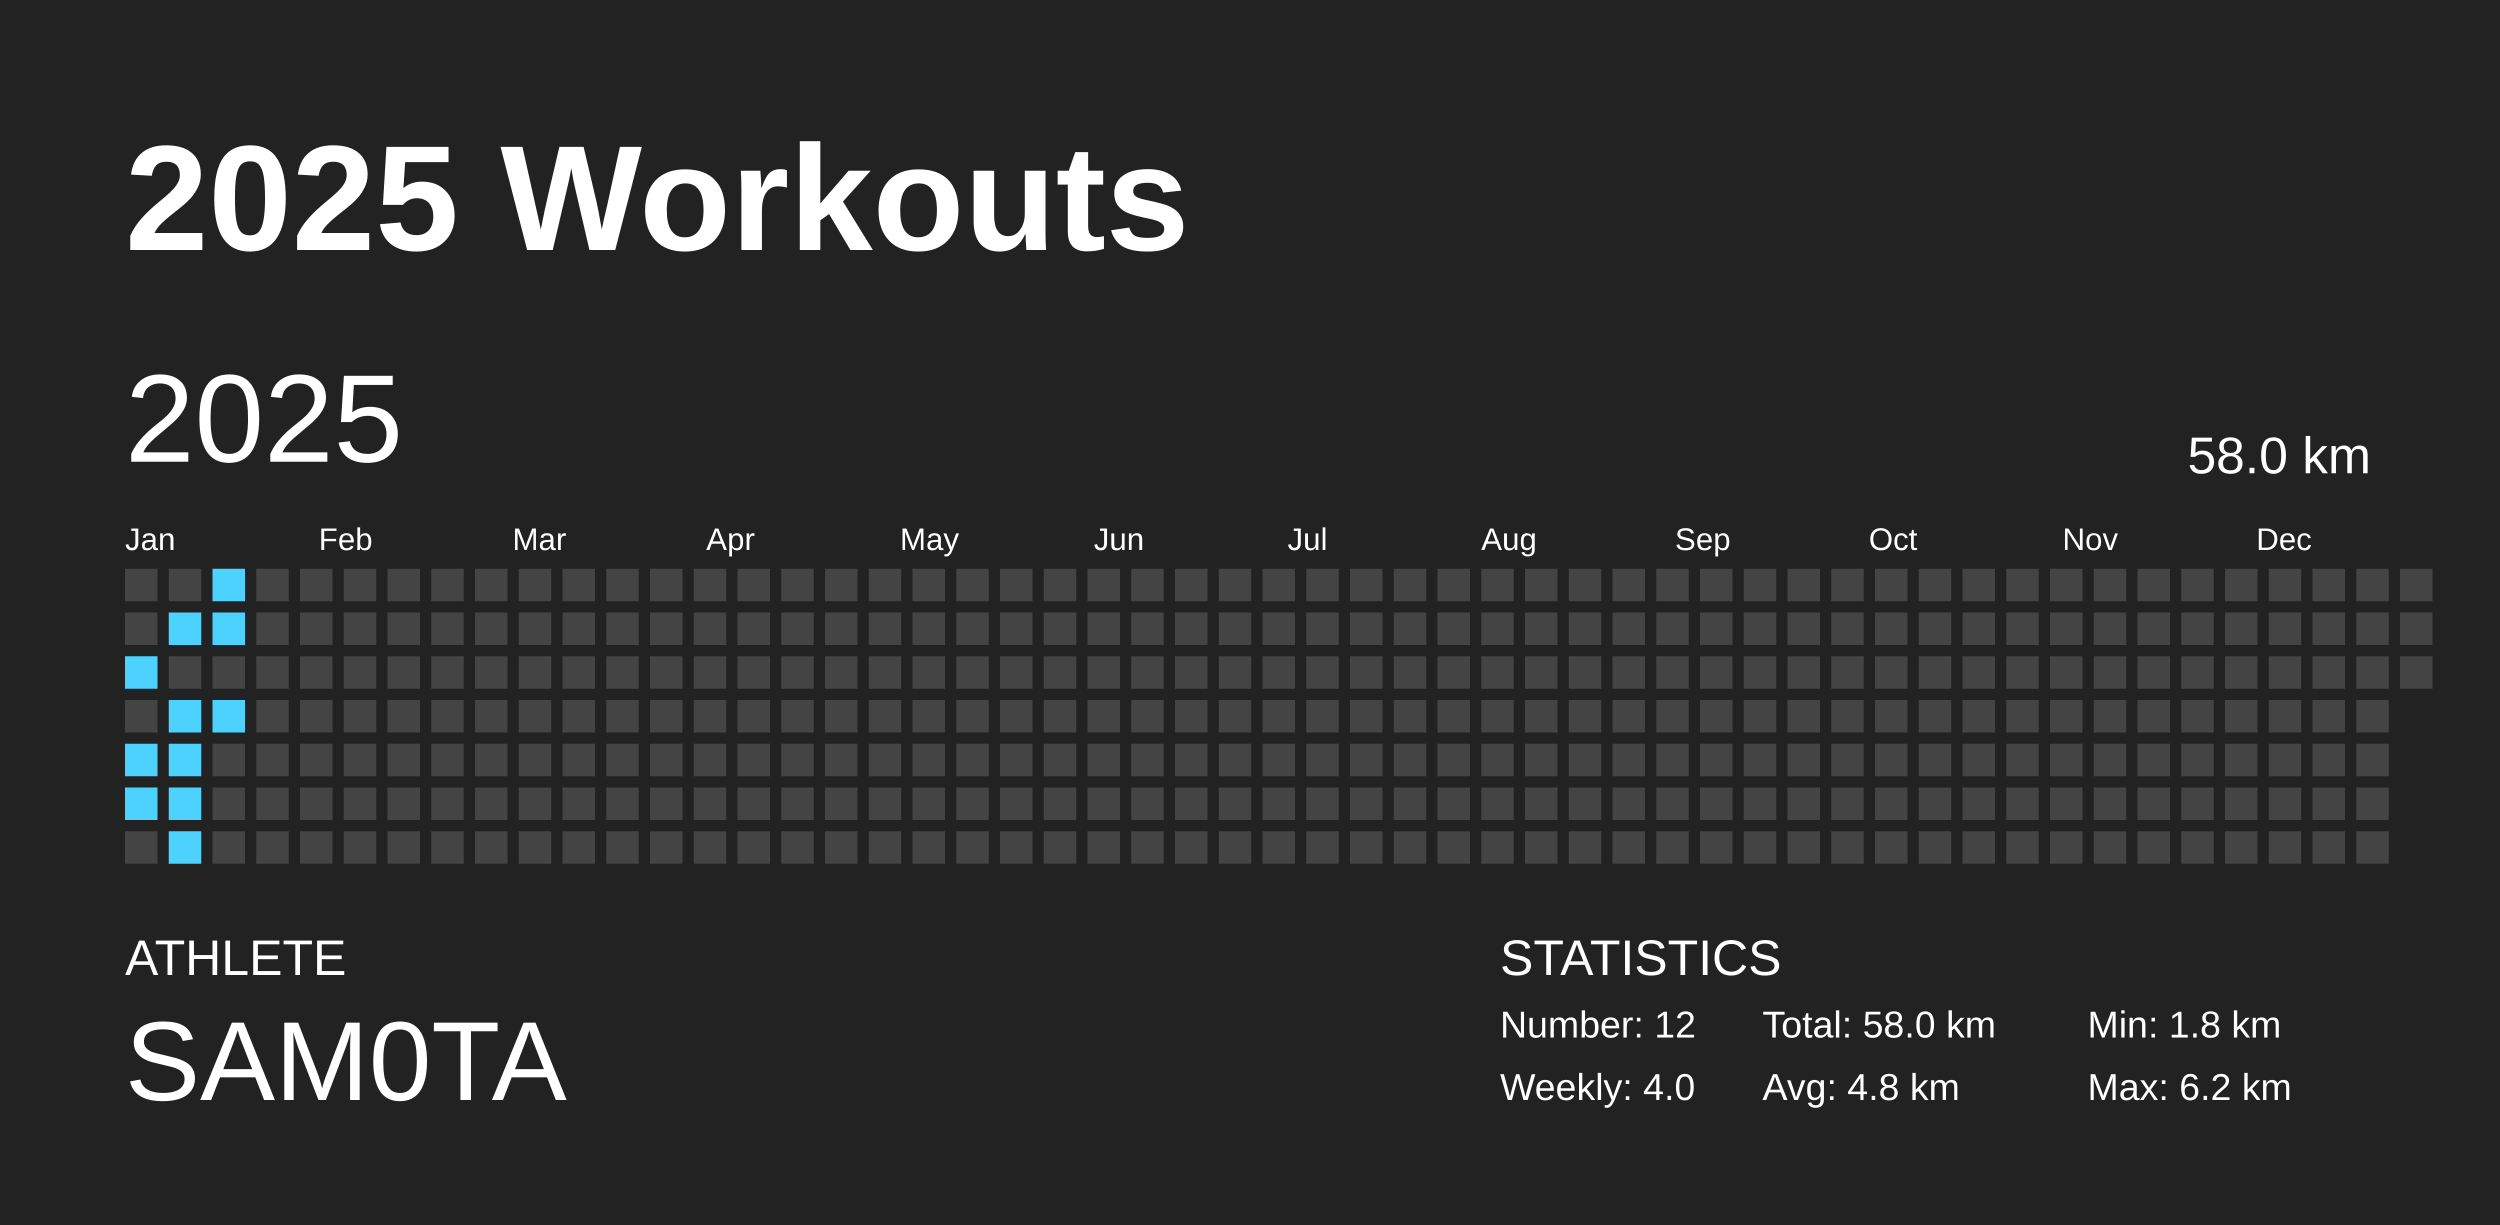
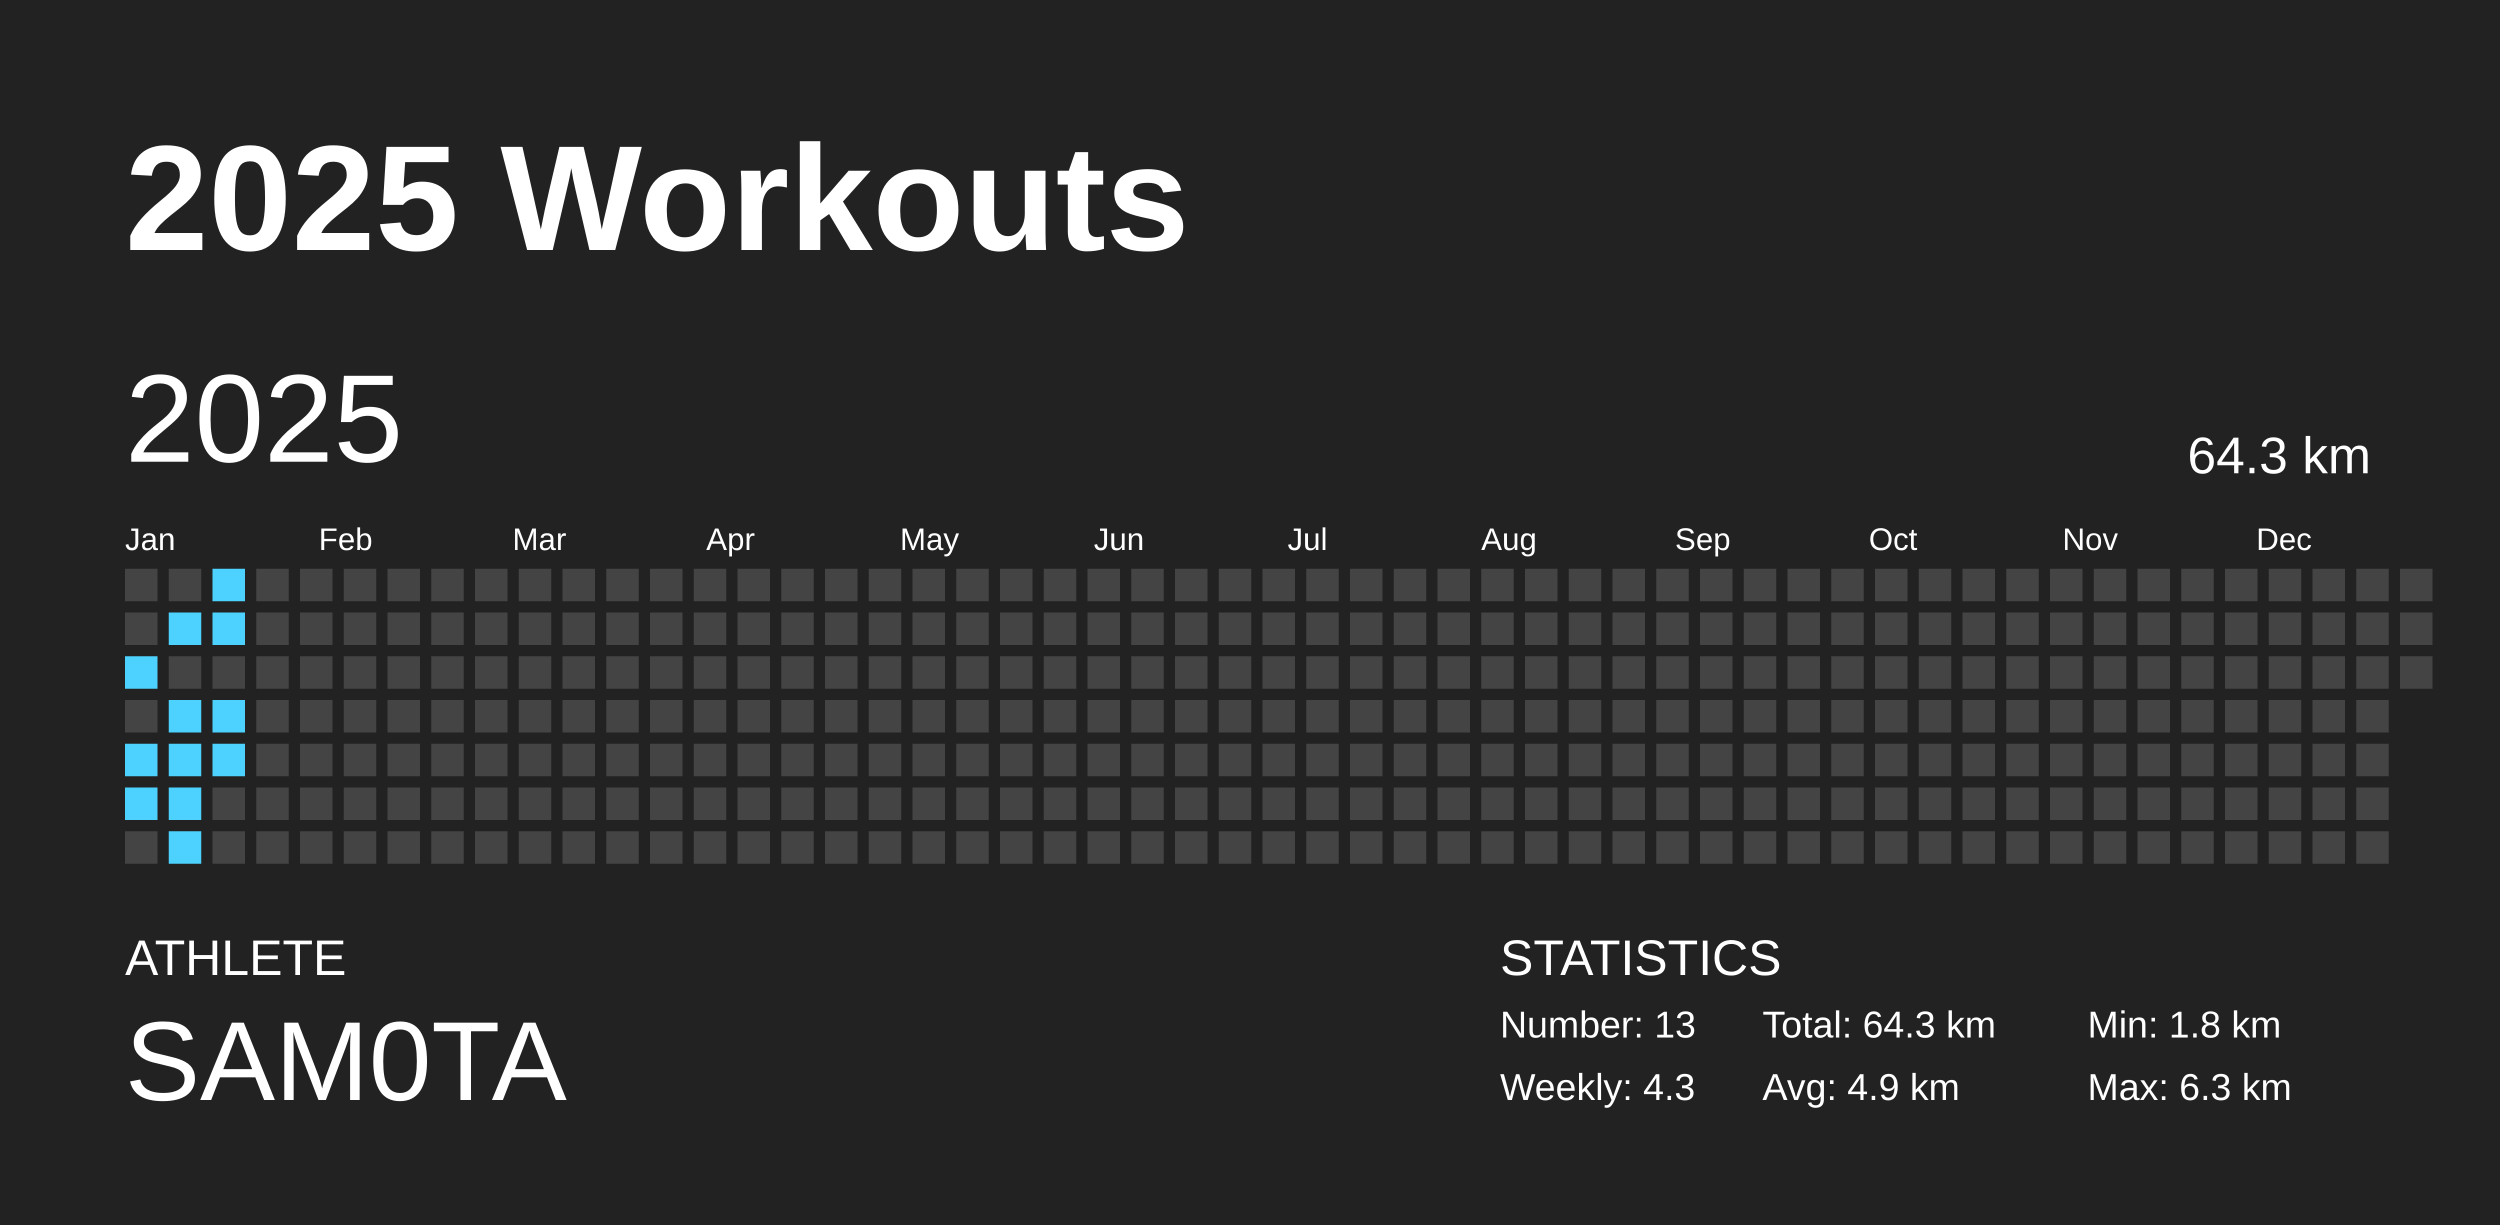
<svg xmlns="http://www.w3.org/2000/svg" baseProfile="full" height="98mm" version="1.1" viewBox="0,0,200,98" width="200mm">
  <defs />
  <rect fill="#222222" height="98" width="200" x="0" y="0" />
  <text fill="#FFFFFF" style="font-size:12px; font-family:Arial; font-weight:bold;" x="10" y="20">2025 Workouts</text>
  <text fill="#FFFFFF" style="font-size:4px; font-family:Arial" x="10" y="78">ATHLETE</text>
  <text fill="#FFFFFF" style="font-size:9px; font-family:Arial" x="10" y="88">SAM0TA</text>
  <text fill="#FFFFFF" style="font-size:4px; font-family:Arial" x="120" y="78">STATISTICS</text>
-   <text fill="#FFFFFF" style="font-size:3px; font-family:Arial" x="120" y="83">Number: 12</text>
-   <text fill="#FFFFFF" style="font-size:3px; font-family:Arial" x="120" y="88">Weekly: 4.0</text>
-   <text fill="#FFFFFF" style="font-size:3px; font-family:Arial" x="141" y="83">Total: 58.0 km</text>
-   <text fill="#FFFFFF" style="font-size:3px; font-family:Arial" x="141" y="88">Avg: 4.8 km</text>
+   <text fill="#FFFFFF" style="font-size:3px; font-family:Arial" x="120" y="83">Number: 13</text>
+   <text fill="#FFFFFF" style="font-size:3px; font-family:Arial" x="120" y="88">Weekly: 4.3</text>
+   <text fill="#FFFFFF" style="font-size:3px; font-family:Arial" x="141" y="83">Total: 64.3 km</text>
+   <text fill="#FFFFFF" style="font-size:3px; font-family:Arial" x="141" y="88">Avg: 4.9 km</text>
  <text fill="#FFFFFF" style="font-size:3px; font-family:Arial" x="167" y="83">Min: 1.8 km</text>
-   <text fill="#FFFFFF" style="font-size:3px; font-family:Arial" x="167" y="88">Max: 6.2 km</text>
+   <text fill="#FFFFFF" style="font-size:3px; font-family:Arial" x="167" y="88">Max: 6.3 km</text>
  <text dominant-baseline="hanging" fill="#FFFFFF" style="font-size:10.0px; font-family:Arial;" x="10" y="30">2025</text>
-   <text dominant-baseline="hanging" fill="#FFFFFF" style="font-size:4.125px; font-family:Arial;" x="175" y="35">58.0 km</text>
+   <text dominant-baseline="hanging" fill="#FFFFFF" style="font-size:4.125px; font-family:Arial;" x="175" y="35">64.3 km</text>
  <text fill="#FFFFFF" style="font-size:2.5px; font-family:Arial" x="10.0" y="44">Jan</text>
  <text fill="#FFFFFF" style="font-size:2.5px; font-family:Arial" x="25.5" y="44">Feb</text>
  <text fill="#FFFFFF" style="font-size:2.5px; font-family:Arial" x="41.0" y="44">Mar</text>
  <text fill="#FFFFFF" style="font-size:2.5px; font-family:Arial" x="56.5" y="44">Apr</text>
  <text fill="#FFFFFF" style="font-size:2.5px; font-family:Arial" x="72.0" y="44">May</text>
  <text fill="#FFFFFF" style="font-size:2.5px; font-family:Arial" x="87.5" y="44">Jun</text>
  <text fill="#FFFFFF" style="font-size:2.5px; font-family:Arial" x="103.0" y="44">Jul</text>
  <text fill="#FFFFFF" style="font-size:2.5px; font-family:Arial" x="118.5" y="44">Aug</text>
  <text fill="#FFFFFF" style="font-size:2.5px; font-family:Arial" x="134.0" y="44">Sep</text>
  <text fill="#FFFFFF" style="font-size:2.5px; font-family:Arial" x="149.5" y="44">Oct</text>
  <text fill="#FFFFFF" style="font-size:2.5px; font-family:Arial" x="165.0" y="44">Nov</text>
  <text fill="#FFFFFF" style="font-size:2.5px; font-family:Arial" x="180.5" y="44">Dec</text>
  <rect fill="#444444" height="2.6" width="2.6" x="10.0" y="45.5" />
  <rect fill="#444444" height="2.6" width="2.6" x="10.0" y="49.0" />
  <rect fill="#4dd2ff" height="2.6" width="2.6" x="10.0" y="52.5" />
  <rect fill="#444444" height="2.6" width="2.6" x="10.0" y="56.0" />
  <rect fill="#4dd2ff" height="2.6" width="2.6" x="10.0" y="59.5" />
  <rect fill="#4dd2ff" height="2.6" width="2.6" x="10.0" y="63.0" />
  <rect fill="#444444" height="2.6" width="2.6" x="10.0" y="66.5" />
  <rect fill="#444444" height="2.6" width="2.6" x="13.5" y="45.5" />
  <rect fill="#4dd2ff" height="2.6" width="2.6" x="13.5" y="49.0" />
  <rect fill="#444444" height="2.6" width="2.6" x="13.5" y="52.5" />
  <rect fill="#4dd2ff" height="2.6" width="2.6" x="13.5" y="56.0" />
  <rect fill="#4dd2ff" height="2.6" width="2.6" x="13.5" y="59.5" />
  <rect fill="#4dd2ff" height="2.6" width="2.6" x="13.5" y="63.0" />
  <rect fill="#4dd2ff" height="2.6" width="2.6" x="13.5" y="66.5" />
  <rect fill="#4dd2ff" height="2.6" width="2.6" x="17.0" y="45.5" />
  <rect fill="#4dd2ff" height="2.6" width="2.6" x="17.0" y="49.0" />
  <rect fill="#444444" height="2.6" width="2.6" x="17.0" y="52.5" />
  <rect fill="#4dd2ff" height="2.6" width="2.6" x="17.0" y="56.0" />
-   <rect fill="#444444" height="2.6" width="2.6" x="17.0" y="59.5" />
+   <rect fill="#4dd2ff" height="2.6" width="2.6" x="17.0" y="59.5" />
  <rect fill="#444444" height="2.6" width="2.6" x="17.0" y="63.0" />
  <rect fill="#444444" height="2.6" width="2.6" x="17.0" y="66.5" />
  <rect fill="#444444" height="2.6" width="2.6" x="20.5" y="45.5" />
  <rect fill="#444444" height="2.6" width="2.6" x="20.5" y="49.0" />
  <rect fill="#444444" height="2.6" width="2.6" x="20.5" y="52.5" />
  <rect fill="#444444" height="2.6" width="2.6" x="20.5" y="56.0" />
  <rect fill="#444444" height="2.6" width="2.6" x="20.5" y="59.5" />
  <rect fill="#444444" height="2.6" width="2.6" x="20.5" y="63.0" />
  <rect fill="#444444" height="2.6" width="2.6" x="20.5" y="66.5" />
  <rect fill="#444444" height="2.6" width="2.6" x="24.0" y="45.5" />
  <rect fill="#444444" height="2.6" width="2.6" x="24.0" y="49.0" />
  <rect fill="#444444" height="2.6" width="2.6" x="24.0" y="52.5" />
  <rect fill="#444444" height="2.6" width="2.6" x="24.0" y="56.0" />
  <rect fill="#444444" height="2.6" width="2.6" x="24.0" y="59.5" />
  <rect fill="#444444" height="2.6" width="2.6" x="24.0" y="63.0" />
  <rect fill="#444444" height="2.6" width="2.6" x="24.0" y="66.5" />
  <rect fill="#444444" height="2.6" width="2.6" x="27.5" y="45.5" />
  <rect fill="#444444" height="2.6" width="2.6" x="27.5" y="49.0" />
  <rect fill="#444444" height="2.6" width="2.6" x="27.5" y="52.5" />
  <rect fill="#444444" height="2.6" width="2.6" x="27.5" y="56.0" />
  <rect fill="#444444" height="2.6" width="2.6" x="27.5" y="59.5" />
  <rect fill="#444444" height="2.6" width="2.6" x="27.5" y="63.0" />
  <rect fill="#444444" height="2.6" width="2.6" x="27.5" y="66.5" />
  <rect fill="#444444" height="2.6" width="2.6" x="31.0" y="45.5" />
  <rect fill="#444444" height="2.6" width="2.6" x="31.0" y="49.0" />
  <rect fill="#444444" height="2.6" width="2.6" x="31.0" y="52.5" />
  <rect fill="#444444" height="2.6" width="2.6" x="31.0" y="56.0" />
  <rect fill="#444444" height="2.6" width="2.6" x="31.0" y="59.5" />
  <rect fill="#444444" height="2.6" width="2.6" x="31.0" y="63.0" />
  <rect fill="#444444" height="2.6" width="2.6" x="31.0" y="66.5" />
  <rect fill="#444444" height="2.6" width="2.6" x="34.5" y="45.5" />
  <rect fill="#444444" height="2.6" width="2.6" x="34.5" y="49.0" />
  <rect fill="#444444" height="2.6" width="2.6" x="34.5" y="52.5" />
  <rect fill="#444444" height="2.6" width="2.6" x="34.5" y="56.0" />
  <rect fill="#444444" height="2.6" width="2.6" x="34.5" y="59.5" />
  <rect fill="#444444" height="2.6" width="2.6" x="34.5" y="63.0" />
  <rect fill="#444444" height="2.6" width="2.6" x="34.5" y="66.5" />
  <rect fill="#444444" height="2.6" width="2.6" x="38.0" y="45.5" />
  <rect fill="#444444" height="2.6" width="2.6" x="38.0" y="49.0" />
  <rect fill="#444444" height="2.6" width="2.6" x="38.0" y="52.5" />
  <rect fill="#444444" height="2.6" width="2.6" x="38.0" y="56.0" />
  <rect fill="#444444" height="2.6" width="2.6" x="38.0" y="59.5" />
  <rect fill="#444444" height="2.6" width="2.6" x="38.0" y="63.0" />
  <rect fill="#444444" height="2.6" width="2.6" x="38.0" y="66.5" />
  <rect fill="#444444" height="2.6" width="2.6" x="41.5" y="45.5" />
  <rect fill="#444444" height="2.6" width="2.6" x="41.5" y="49.0" />
  <rect fill="#444444" height="2.6" width="2.6" x="41.5" y="52.5" />
  <rect fill="#444444" height="2.6" width="2.6" x="41.5" y="56.0" />
  <rect fill="#444444" height="2.6" width="2.6" x="41.5" y="59.5" />
  <rect fill="#444444" height="2.6" width="2.6" x="41.5" y="63.0" />
  <rect fill="#444444" height="2.6" width="2.6" x="41.5" y="66.5" />
  <rect fill="#444444" height="2.6" width="2.6" x="45.0" y="45.5" />
  <rect fill="#444444" height="2.6" width="2.6" x="45.0" y="49.0" />
  <rect fill="#444444" height="2.6" width="2.6" x="45.0" y="52.5" />
  <rect fill="#444444" height="2.6" width="2.6" x="45.0" y="56.0" />
  <rect fill="#444444" height="2.6" width="2.6" x="45.0" y="59.5" />
  <rect fill="#444444" height="2.6" width="2.6" x="45.0" y="63.0" />
  <rect fill="#444444" height="2.6" width="2.6" x="45.0" y="66.5" />
  <rect fill="#444444" height="2.6" width="2.6" x="48.5" y="45.5" />
  <rect fill="#444444" height="2.6" width="2.6" x="48.5" y="49.0" />
  <rect fill="#444444" height="2.6" width="2.6" x="48.5" y="52.5" />
  <rect fill="#444444" height="2.6" width="2.6" x="48.5" y="56.0" />
  <rect fill="#444444" height="2.6" width="2.6" x="48.5" y="59.5" />
  <rect fill="#444444" height="2.6" width="2.6" x="48.5" y="63.0" />
  <rect fill="#444444" height="2.6" width="2.6" x="48.5" y="66.5" />
  <rect fill="#444444" height="2.6" width="2.6" x="52.0" y="45.5" />
  <rect fill="#444444" height="2.6" width="2.6" x="52.0" y="49.0" />
  <rect fill="#444444" height="2.6" width="2.6" x="52.0" y="52.5" />
  <rect fill="#444444" height="2.6" width="2.6" x="52.0" y="56.0" />
  <rect fill="#444444" height="2.6" width="2.6" x="52.0" y="59.5" />
  <rect fill="#444444" height="2.6" width="2.6" x="52.0" y="63.0" />
  <rect fill="#444444" height="2.6" width="2.6" x="52.0" y="66.5" />
  <rect fill="#444444" height="2.6" width="2.6" x="55.5" y="45.5" />
  <rect fill="#444444" height="2.6" width="2.6" x="55.5" y="49.0" />
  <rect fill="#444444" height="2.6" width="2.6" x="55.5" y="52.5" />
  <rect fill="#444444" height="2.6" width="2.6" x="55.5" y="56.0" />
  <rect fill="#444444" height="2.6" width="2.6" x="55.5" y="59.5" />
  <rect fill="#444444" height="2.6" width="2.6" x="55.5" y="63.0" />
  <rect fill="#444444" height="2.6" width="2.6" x="55.5" y="66.5" />
  <rect fill="#444444" height="2.6" width="2.6" x="59.0" y="45.5" />
  <rect fill="#444444" height="2.6" width="2.6" x="59.0" y="49.0" />
  <rect fill="#444444" height="2.6" width="2.6" x="59.0" y="52.5" />
  <rect fill="#444444" height="2.6" width="2.6" x="59.0" y="56.0" />
  <rect fill="#444444" height="2.6" width="2.6" x="59.0" y="59.5" />
  <rect fill="#444444" height="2.6" width="2.6" x="59.0" y="63.0" />
  <rect fill="#444444" height="2.6" width="2.6" x="59.0" y="66.5" />
  <rect fill="#444444" height="2.6" width="2.6" x="62.5" y="45.5" />
  <rect fill="#444444" height="2.6" width="2.6" x="62.5" y="49.0" />
  <rect fill="#444444" height="2.6" width="2.6" x="62.5" y="52.5" />
  <rect fill="#444444" height="2.6" width="2.6" x="62.5" y="56.0" />
  <rect fill="#444444" height="2.6" width="2.6" x="62.5" y="59.5" />
  <rect fill="#444444" height="2.6" width="2.6" x="62.5" y="63.0" />
  <rect fill="#444444" height="2.6" width="2.6" x="62.5" y="66.5" />
  <rect fill="#444444" height="2.6" width="2.6" x="66.0" y="45.5" />
  <rect fill="#444444" height="2.6" width="2.6" x="66.0" y="49.0" />
  <rect fill="#444444" height="2.6" width="2.6" x="66.0" y="52.5" />
  <rect fill="#444444" height="2.6" width="2.6" x="66.0" y="56.0" />
  <rect fill="#444444" height="2.6" width="2.6" x="66.0" y="59.5" />
  <rect fill="#444444" height="2.6" width="2.6" x="66.0" y="63.0" />
  <rect fill="#444444" height="2.6" width="2.6" x="66.0" y="66.5" />
  <rect fill="#444444" height="2.6" width="2.6" x="69.5" y="45.5" />
  <rect fill="#444444" height="2.6" width="2.6" x="69.5" y="49.0" />
  <rect fill="#444444" height="2.6" width="2.6" x="69.5" y="52.5" />
  <rect fill="#444444" height="2.6" width="2.6" x="69.5" y="56.0" />
  <rect fill="#444444" height="2.6" width="2.6" x="69.5" y="59.5" />
  <rect fill="#444444" height="2.6" width="2.6" x="69.5" y="63.0" />
  <rect fill="#444444" height="2.6" width="2.6" x="69.5" y="66.5" />
  <rect fill="#444444" height="2.6" width="2.6" x="73.0" y="45.5" />
  <rect fill="#444444" height="2.6" width="2.6" x="73.0" y="49.0" />
  <rect fill="#444444" height="2.6" width="2.6" x="73.0" y="52.5" />
  <rect fill="#444444" height="2.6" width="2.6" x="73.0" y="56.0" />
  <rect fill="#444444" height="2.6" width="2.6" x="73.0" y="59.5" />
  <rect fill="#444444" height="2.6" width="2.6" x="73.0" y="63.0" />
  <rect fill="#444444" height="2.6" width="2.6" x="73.0" y="66.5" />
  <rect fill="#444444" height="2.6" width="2.6" x="76.5" y="45.5" />
  <rect fill="#444444" height="2.6" width="2.6" x="76.5" y="49.0" />
  <rect fill="#444444" height="2.6" width="2.6" x="76.5" y="52.5" />
  <rect fill="#444444" height="2.6" width="2.6" x="76.5" y="56.0" />
  <rect fill="#444444" height="2.6" width="2.6" x="76.5" y="59.5" />
  <rect fill="#444444" height="2.6" width="2.6" x="76.5" y="63.0" />
  <rect fill="#444444" height="2.6" width="2.6" x="76.5" y="66.5" />
  <rect fill="#444444" height="2.6" width="2.6" x="80.0" y="45.5" />
  <rect fill="#444444" height="2.6" width="2.6" x="80.0" y="49.0" />
  <rect fill="#444444" height="2.6" width="2.6" x="80.0" y="52.5" />
  <rect fill="#444444" height="2.6" width="2.6" x="80.0" y="56.0" />
  <rect fill="#444444" height="2.6" width="2.6" x="80.0" y="59.5" />
  <rect fill="#444444" height="2.6" width="2.6" x="80.0" y="63.0" />
  <rect fill="#444444" height="2.6" width="2.6" x="80.0" y="66.5" />
  <rect fill="#444444" height="2.6" width="2.6" x="83.5" y="45.5" />
  <rect fill="#444444" height="2.6" width="2.6" x="83.5" y="49.0" />
  <rect fill="#444444" height="2.6" width="2.6" x="83.5" y="52.5" />
  <rect fill="#444444" height="2.6" width="2.6" x="83.5" y="56.0" />
  <rect fill="#444444" height="2.6" width="2.6" x="83.5" y="59.5" />
  <rect fill="#444444" height="2.6" width="2.6" x="83.5" y="63.0" />
  <rect fill="#444444" height="2.6" width="2.6" x="83.5" y="66.5" />
  <rect fill="#444444" height="2.6" width="2.6" x="87.0" y="45.5" />
  <rect fill="#444444" height="2.6" width="2.6" x="87.0" y="49.0" />
  <rect fill="#444444" height="2.6" width="2.6" x="87.0" y="52.5" />
  <rect fill="#444444" height="2.6" width="2.6" x="87.0" y="56.0" />
  <rect fill="#444444" height="2.6" width="2.6" x="87.0" y="59.5" />
  <rect fill="#444444" height="2.6" width="2.6" x="87.0" y="63.0" />
  <rect fill="#444444" height="2.6" width="2.6" x="87.0" y="66.5" />
  <rect fill="#444444" height="2.6" width="2.6" x="90.5" y="45.5" />
  <rect fill="#444444" height="2.6" width="2.6" x="90.5" y="49.0" />
  <rect fill="#444444" height="2.6" width="2.6" x="90.5" y="52.5" />
  <rect fill="#444444" height="2.6" width="2.6" x="90.5" y="56.0" />
  <rect fill="#444444" height="2.6" width="2.6" x="90.5" y="59.5" />
  <rect fill="#444444" height="2.6" width="2.6" x="90.5" y="63.0" />
  <rect fill="#444444" height="2.6" width="2.6" x="90.5" y="66.5" />
  <rect fill="#444444" height="2.6" width="2.6" x="94.0" y="45.5" />
  <rect fill="#444444" height="2.6" width="2.6" x="94.0" y="49.0" />
  <rect fill="#444444" height="2.6" width="2.6" x="94.0" y="52.5" />
  <rect fill="#444444" height="2.6" width="2.6" x="94.0" y="56.0" />
  <rect fill="#444444" height="2.6" width="2.6" x="94.0" y="59.5" />
  <rect fill="#444444" height="2.6" width="2.6" x="94.0" y="63.0" />
  <rect fill="#444444" height="2.6" width="2.6" x="94.0" y="66.5" />
  <rect fill="#444444" height="2.6" width="2.6" x="97.5" y="45.5" />
  <rect fill="#444444" height="2.6" width="2.6" x="97.5" y="49.0" />
  <rect fill="#444444" height="2.6" width="2.6" x="97.5" y="52.5" />
  <rect fill="#444444" height="2.6" width="2.6" x="97.5" y="56.0" />
  <rect fill="#444444" height="2.6" width="2.6" x="97.5" y="59.5" />
  <rect fill="#444444" height="2.6" width="2.6" x="97.5" y="63.0" />
  <rect fill="#444444" height="2.6" width="2.6" x="97.5" y="66.5" />
  <rect fill="#444444" height="2.6" width="2.6" x="101.0" y="45.5" />
  <rect fill="#444444" height="2.6" width="2.6" x="101.0" y="49.0" />
  <rect fill="#444444" height="2.6" width="2.6" x="101.0" y="52.5" />
  <rect fill="#444444" height="2.6" width="2.6" x="101.0" y="56.0" />
  <rect fill="#444444" height="2.6" width="2.6" x="101.0" y="59.5" />
  <rect fill="#444444" height="2.6" width="2.6" x="101.0" y="63.0" />
  <rect fill="#444444" height="2.6" width="2.6" x="101.0" y="66.5" />
  <rect fill="#444444" height="2.6" width="2.6" x="104.5" y="45.5" />
  <rect fill="#444444" height="2.6" width="2.6" x="104.5" y="49.0" />
  <rect fill="#444444" height="2.6" width="2.6" x="104.5" y="52.5" />
  <rect fill="#444444" height="2.6" width="2.6" x="104.5" y="56.0" />
  <rect fill="#444444" height="2.6" width="2.6" x="104.5" y="59.5" />
  <rect fill="#444444" height="2.6" width="2.6" x="104.5" y="63.0" />
  <rect fill="#444444" height="2.6" width="2.6" x="104.5" y="66.5" />
  <rect fill="#444444" height="2.6" width="2.6" x="108.0" y="45.5" />
  <rect fill="#444444" height="2.6" width="2.6" x="108.0" y="49.0" />
  <rect fill="#444444" height="2.6" width="2.6" x="108.0" y="52.5" />
  <rect fill="#444444" height="2.6" width="2.6" x="108.0" y="56.0" />
  <rect fill="#444444" height="2.6" width="2.6" x="108.0" y="59.5" />
  <rect fill="#444444" height="2.6" width="2.6" x="108.0" y="63.0" />
  <rect fill="#444444" height="2.6" width="2.6" x="108.0" y="66.5" />
  <rect fill="#444444" height="2.6" width="2.6" x="111.5" y="45.5" />
  <rect fill="#444444" height="2.6" width="2.6" x="111.5" y="49.0" />
  <rect fill="#444444" height="2.6" width="2.6" x="111.5" y="52.5" />
  <rect fill="#444444" height="2.6" width="2.6" x="111.5" y="56.0" />
  <rect fill="#444444" height="2.6" width="2.6" x="111.5" y="59.5" />
  <rect fill="#444444" height="2.6" width="2.6" x="111.5" y="63.0" />
  <rect fill="#444444" height="2.6" width="2.6" x="111.5" y="66.5" />
  <rect fill="#444444" height="2.6" width="2.6" x="115.0" y="45.5" />
  <rect fill="#444444" height="2.6" width="2.6" x="115.0" y="49.0" />
  <rect fill="#444444" height="2.6" width="2.6" x="115.0" y="52.5" />
  <rect fill="#444444" height="2.6" width="2.6" x="115.0" y="56.0" />
  <rect fill="#444444" height="2.6" width="2.6" x="115.0" y="59.5" />
  <rect fill="#444444" height="2.6" width="2.6" x="115.0" y="63.0" />
  <rect fill="#444444" height="2.6" width="2.6" x="115.0" y="66.5" />
  <rect fill="#444444" height="2.6" width="2.6" x="118.5" y="45.5" />
  <rect fill="#444444" height="2.6" width="2.6" x="118.5" y="49.0" />
  <rect fill="#444444" height="2.6" width="2.6" x="118.5" y="52.5" />
  <rect fill="#444444" height="2.6" width="2.6" x="118.5" y="56.0" />
  <rect fill="#444444" height="2.6" width="2.6" x="118.5" y="59.5" />
  <rect fill="#444444" height="2.6" width="2.6" x="118.5" y="63.0" />
  <rect fill="#444444" height="2.6" width="2.6" x="118.5" y="66.5" />
  <rect fill="#444444" height="2.6" width="2.6" x="122.0" y="45.5" />
  <rect fill="#444444" height="2.6" width="2.6" x="122.0" y="49.0" />
  <rect fill="#444444" height="2.6" width="2.6" x="122.0" y="52.5" />
  <rect fill="#444444" height="2.6" width="2.6" x="122.0" y="56.0" />
  <rect fill="#444444" height="2.6" width="2.6" x="122.0" y="59.5" />
  <rect fill="#444444" height="2.6" width="2.6" x="122.0" y="63.0" />
  <rect fill="#444444" height="2.6" width="2.6" x="122.0" y="66.5" />
  <rect fill="#444444" height="2.6" width="2.6" x="125.5" y="45.5" />
  <rect fill="#444444" height="2.6" width="2.6" x="125.5" y="49.0" />
  <rect fill="#444444" height="2.6" width="2.6" x="125.5" y="52.5" />
  <rect fill="#444444" height="2.6" width="2.6" x="125.5" y="56.0" />
  <rect fill="#444444" height="2.6" width="2.6" x="125.5" y="59.5" />
  <rect fill="#444444" height="2.6" width="2.6" x="125.5" y="63.0" />
  <rect fill="#444444" height="2.6" width="2.6" x="125.5" y="66.5" />
  <rect fill="#444444" height="2.6" width="2.6" x="129.0" y="45.5" />
  <rect fill="#444444" height="2.6" width="2.6" x="129.0" y="49.0" />
  <rect fill="#444444" height="2.6" width="2.6" x="129.0" y="52.5" />
  <rect fill="#444444" height="2.6" width="2.6" x="129.0" y="56.0" />
  <rect fill="#444444" height="2.6" width="2.6" x="129.0" y="59.5" />
  <rect fill="#444444" height="2.6" width="2.6" x="129.0" y="63.0" />
  <rect fill="#444444" height="2.6" width="2.6" x="129.0" y="66.5" />
  <rect fill="#444444" height="2.6" width="2.6" x="132.5" y="45.5" />
  <rect fill="#444444" height="2.6" width="2.6" x="132.5" y="49.0" />
  <rect fill="#444444" height="2.6" width="2.6" x="132.5" y="52.5" />
  <rect fill="#444444" height="2.6" width="2.6" x="132.5" y="56.0" />
  <rect fill="#444444" height="2.6" width="2.6" x="132.5" y="59.5" />
  <rect fill="#444444" height="2.6" width="2.6" x="132.5" y="63.0" />
  <rect fill="#444444" height="2.6" width="2.6" x="132.5" y="66.5" />
  <rect fill="#444444" height="2.6" width="2.6" x="136.0" y="45.5" />
  <rect fill="#444444" height="2.6" width="2.6" x="136.0" y="49.0" />
  <rect fill="#444444" height="2.6" width="2.6" x="136.0" y="52.5" />
  <rect fill="#444444" height="2.6" width="2.6" x="136.0" y="56.0" />
  <rect fill="#444444" height="2.6" width="2.6" x="136.0" y="59.5" />
  <rect fill="#444444" height="2.6" width="2.6" x="136.0" y="63.0" />
  <rect fill="#444444" height="2.6" width="2.6" x="136.0" y="66.5" />
  <rect fill="#444444" height="2.6" width="2.6" x="139.5" y="45.5" />
  <rect fill="#444444" height="2.6" width="2.6" x="139.5" y="49.0" />
  <rect fill="#444444" height="2.6" width="2.6" x="139.5" y="52.5" />
  <rect fill="#444444" height="2.6" width="2.6" x="139.5" y="56.0" />
  <rect fill="#444444" height="2.6" width="2.6" x="139.5" y="59.5" />
  <rect fill="#444444" height="2.6" width="2.6" x="139.5" y="63.0" />
  <rect fill="#444444" height="2.6" width="2.6" x="139.5" y="66.5" />
  <rect fill="#444444" height="2.6" width="2.6" x="143.0" y="45.5" />
  <rect fill="#444444" height="2.6" width="2.6" x="143.0" y="49.0" />
  <rect fill="#444444" height="2.6" width="2.6" x="143.0" y="52.5" />
  <rect fill="#444444" height="2.6" width="2.6" x="143.0" y="56.0" />
  <rect fill="#444444" height="2.6" width="2.6" x="143.0" y="59.5" />
  <rect fill="#444444" height="2.6" width="2.6" x="143.0" y="63.0" />
  <rect fill="#444444" height="2.6" width="2.6" x="143.0" y="66.5" />
  <rect fill="#444444" height="2.6" width="2.6" x="146.5" y="45.5" />
  <rect fill="#444444" height="2.6" width="2.6" x="146.5" y="49.0" />
  <rect fill="#444444" height="2.6" width="2.6" x="146.5" y="52.5" />
  <rect fill="#444444" height="2.6" width="2.6" x="146.5" y="56.0" />
  <rect fill="#444444" height="2.6" width="2.6" x="146.5" y="59.5" />
  <rect fill="#444444" height="2.6" width="2.6" x="146.5" y="63.0" />
  <rect fill="#444444" height="2.6" width="2.6" x="146.5" y="66.5" />
  <rect fill="#444444" height="2.6" width="2.6" x="150.0" y="45.5" />
  <rect fill="#444444" height="2.6" width="2.6" x="150.0" y="49.0" />
  <rect fill="#444444" height="2.6" width="2.6" x="150.0" y="52.5" />
  <rect fill="#444444" height="2.6" width="2.6" x="150.0" y="56.0" />
  <rect fill="#444444" height="2.6" width="2.6" x="150.0" y="59.5" />
  <rect fill="#444444" height="2.6" width="2.6" x="150.0" y="63.0" />
  <rect fill="#444444" height="2.6" width="2.6" x="150.0" y="66.5" />
  <rect fill="#444444" height="2.6" width="2.6" x="153.5" y="45.5" />
  <rect fill="#444444" height="2.6" width="2.6" x="153.5" y="49.0" />
  <rect fill="#444444" height="2.6" width="2.6" x="153.5" y="52.5" />
  <rect fill="#444444" height="2.6" width="2.6" x="153.5" y="56.0" />
  <rect fill="#444444" height="2.6" width="2.6" x="153.5" y="59.5" />
  <rect fill="#444444" height="2.6" width="2.6" x="153.5" y="63.0" />
  <rect fill="#444444" height="2.6" width="2.6" x="153.5" y="66.5" />
  <rect fill="#444444" height="2.6" width="2.6" x="157.0" y="45.5" />
  <rect fill="#444444" height="2.6" width="2.6" x="157.0" y="49.0" />
  <rect fill="#444444" height="2.6" width="2.6" x="157.0" y="52.5" />
  <rect fill="#444444" height="2.6" width="2.6" x="157.0" y="56.0" />
  <rect fill="#444444" height="2.6" width="2.6" x="157.0" y="59.5" />
  <rect fill="#444444" height="2.6" width="2.6" x="157.0" y="63.0" />
  <rect fill="#444444" height="2.6" width="2.6" x="157.0" y="66.5" />
  <rect fill="#444444" height="2.6" width="2.6" x="160.5" y="45.5" />
  <rect fill="#444444" height="2.6" width="2.6" x="160.5" y="49.0" />
  <rect fill="#444444" height="2.6" width="2.6" x="160.5" y="52.5" />
  <rect fill="#444444" height="2.6" width="2.6" x="160.5" y="56.0" />
  <rect fill="#444444" height="2.6" width="2.6" x="160.5" y="59.5" />
  <rect fill="#444444" height="2.6" width="2.6" x="160.5" y="63.0" />
  <rect fill="#444444" height="2.6" width="2.6" x="160.5" y="66.5" />
  <rect fill="#444444" height="2.6" width="2.6" x="164.0" y="45.5" />
  <rect fill="#444444" height="2.6" width="2.6" x="164.0" y="49.0" />
  <rect fill="#444444" height="2.6" width="2.6" x="164.0" y="52.5" />
  <rect fill="#444444" height="2.6" width="2.6" x="164.0" y="56.0" />
  <rect fill="#444444" height="2.6" width="2.6" x="164.0" y="59.5" />
  <rect fill="#444444" height="2.6" width="2.6" x="164.0" y="63.0" />
  <rect fill="#444444" height="2.6" width="2.6" x="164.0" y="66.5" />
  <rect fill="#444444" height="2.6" width="2.6" x="167.5" y="45.5" />
  <rect fill="#444444" height="2.6" width="2.6" x="167.5" y="49.0" />
  <rect fill="#444444" height="2.6" width="2.6" x="167.5" y="52.5" />
  <rect fill="#444444" height="2.6" width="2.6" x="167.5" y="56.0" />
  <rect fill="#444444" height="2.6" width="2.6" x="167.5" y="59.5" />
  <rect fill="#444444" height="2.6" width="2.6" x="167.5" y="63.0" />
  <rect fill="#444444" height="2.6" width="2.6" x="167.5" y="66.5" />
  <rect fill="#444444" height="2.6" width="2.6" x="171.0" y="45.5" />
  <rect fill="#444444" height="2.6" width="2.6" x="171.0" y="49.0" />
  <rect fill="#444444" height="2.6" width="2.6" x="171.0" y="52.5" />
  <rect fill="#444444" height="2.6" width="2.6" x="171.0" y="56.0" />
  <rect fill="#444444" height="2.6" width="2.6" x="171.0" y="59.5" />
  <rect fill="#444444" height="2.6" width="2.6" x="171.0" y="63.0" />
  <rect fill="#444444" height="2.6" width="2.6" x="171.0" y="66.5" />
  <rect fill="#444444" height="2.6" width="2.6" x="174.5" y="45.5" />
  <rect fill="#444444" height="2.6" width="2.6" x="174.5" y="49.0" />
  <rect fill="#444444" height="2.6" width="2.6" x="174.5" y="52.5" />
  <rect fill="#444444" height="2.6" width="2.6" x="174.5" y="56.0" />
  <rect fill="#444444" height="2.6" width="2.6" x="174.5" y="59.5" />
  <rect fill="#444444" height="2.6" width="2.6" x="174.5" y="63.0" />
  <rect fill="#444444" height="2.6" width="2.6" x="174.5" y="66.5" />
  <rect fill="#444444" height="2.6" width="2.6" x="178.0" y="45.5" />
  <rect fill="#444444" height="2.6" width="2.6" x="178.0" y="49.0" />
  <rect fill="#444444" height="2.6" width="2.6" x="178.0" y="52.5" />
  <rect fill="#444444" height="2.6" width="2.6" x="178.0" y="56.0" />
  <rect fill="#444444" height="2.6" width="2.6" x="178.0" y="59.5" />
  <rect fill="#444444" height="2.6" width="2.6" x="178.0" y="63.0" />
  <rect fill="#444444" height="2.6" width="2.6" x="178.0" y="66.5" />
  <rect fill="#444444" height="2.6" width="2.6" x="181.5" y="45.5" />
  <rect fill="#444444" height="2.6" width="2.6" x="181.5" y="49.0" />
  <rect fill="#444444" height="2.6" width="2.6" x="181.5" y="52.5" />
  <rect fill="#444444" height="2.6" width="2.6" x="181.5" y="56.0" />
  <rect fill="#444444" height="2.6" width="2.6" x="181.5" y="59.5" />
  <rect fill="#444444" height="2.6" width="2.6" x="181.5" y="63.0" />
  <rect fill="#444444" height="2.6" width="2.6" x="181.5" y="66.5" />
  <rect fill="#444444" height="2.6" width="2.6" x="185.0" y="45.5" />
  <rect fill="#444444" height="2.6" width="2.6" x="185.0" y="49.0" />
  <rect fill="#444444" height="2.6" width="2.6" x="185.0" y="52.5" />
  <rect fill="#444444" height="2.6" width="2.6" x="185.0" y="56.0" />
  <rect fill="#444444" height="2.6" width="2.6" x="185.0" y="59.5" />
  <rect fill="#444444" height="2.6" width="2.6" x="185.0" y="63.0" />
  <rect fill="#444444" height="2.6" width="2.6" x="185.0" y="66.5" />
  <rect fill="#444444" height="2.6" width="2.6" x="188.5" y="45.5" />
  <rect fill="#444444" height="2.6" width="2.6" x="188.5" y="49.0" />
  <rect fill="#444444" height="2.6" width="2.6" x="188.5" y="52.5" />
  <rect fill="#444444" height="2.6" width="2.6" x="188.5" y="56.0" />
  <rect fill="#444444" height="2.6" width="2.6" x="188.5" y="59.5" />
  <rect fill="#444444" height="2.6" width="2.6" x="188.5" y="63.0" />
  <rect fill="#444444" height="2.6" width="2.6" x="188.5" y="66.5" />
  <rect fill="#444444" height="2.6" width="2.6" x="192.0" y="45.5" />
  <rect fill="#444444" height="2.6" width="2.6" x="192.0" y="49.0" />
  <rect fill="#444444" height="2.6" width="2.6" x="192.0" y="52.5" />
</svg>
